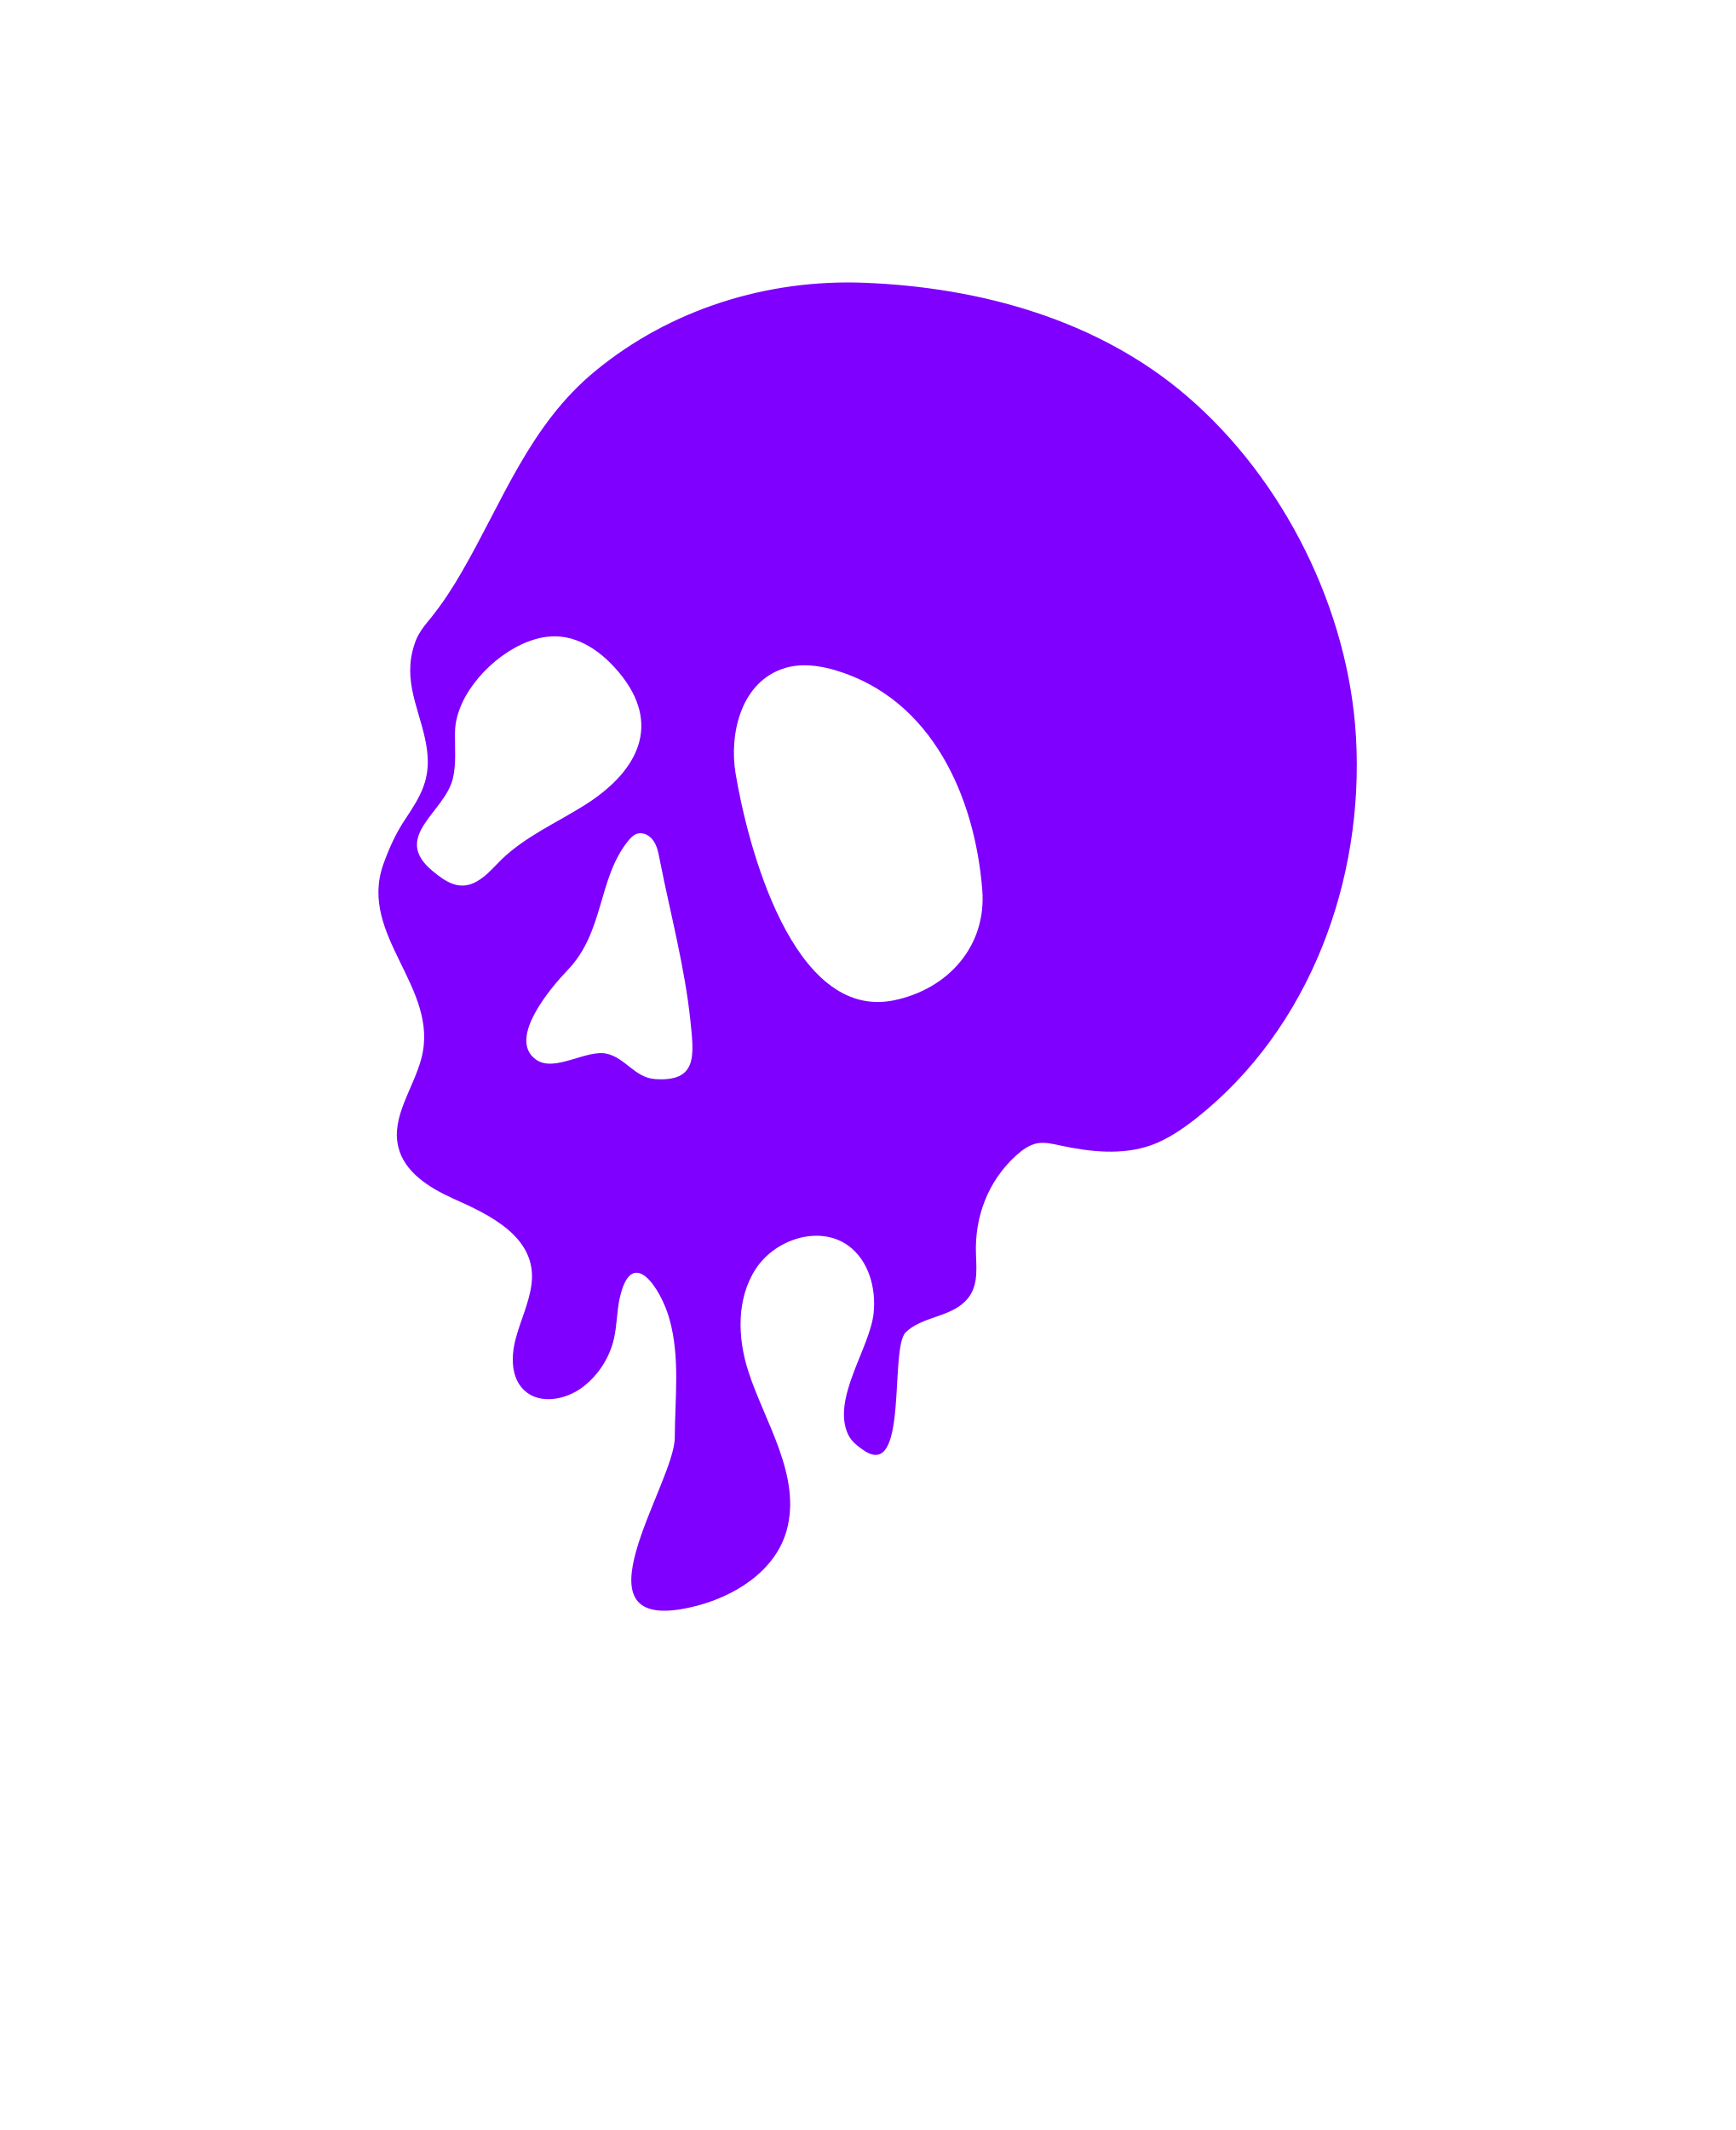
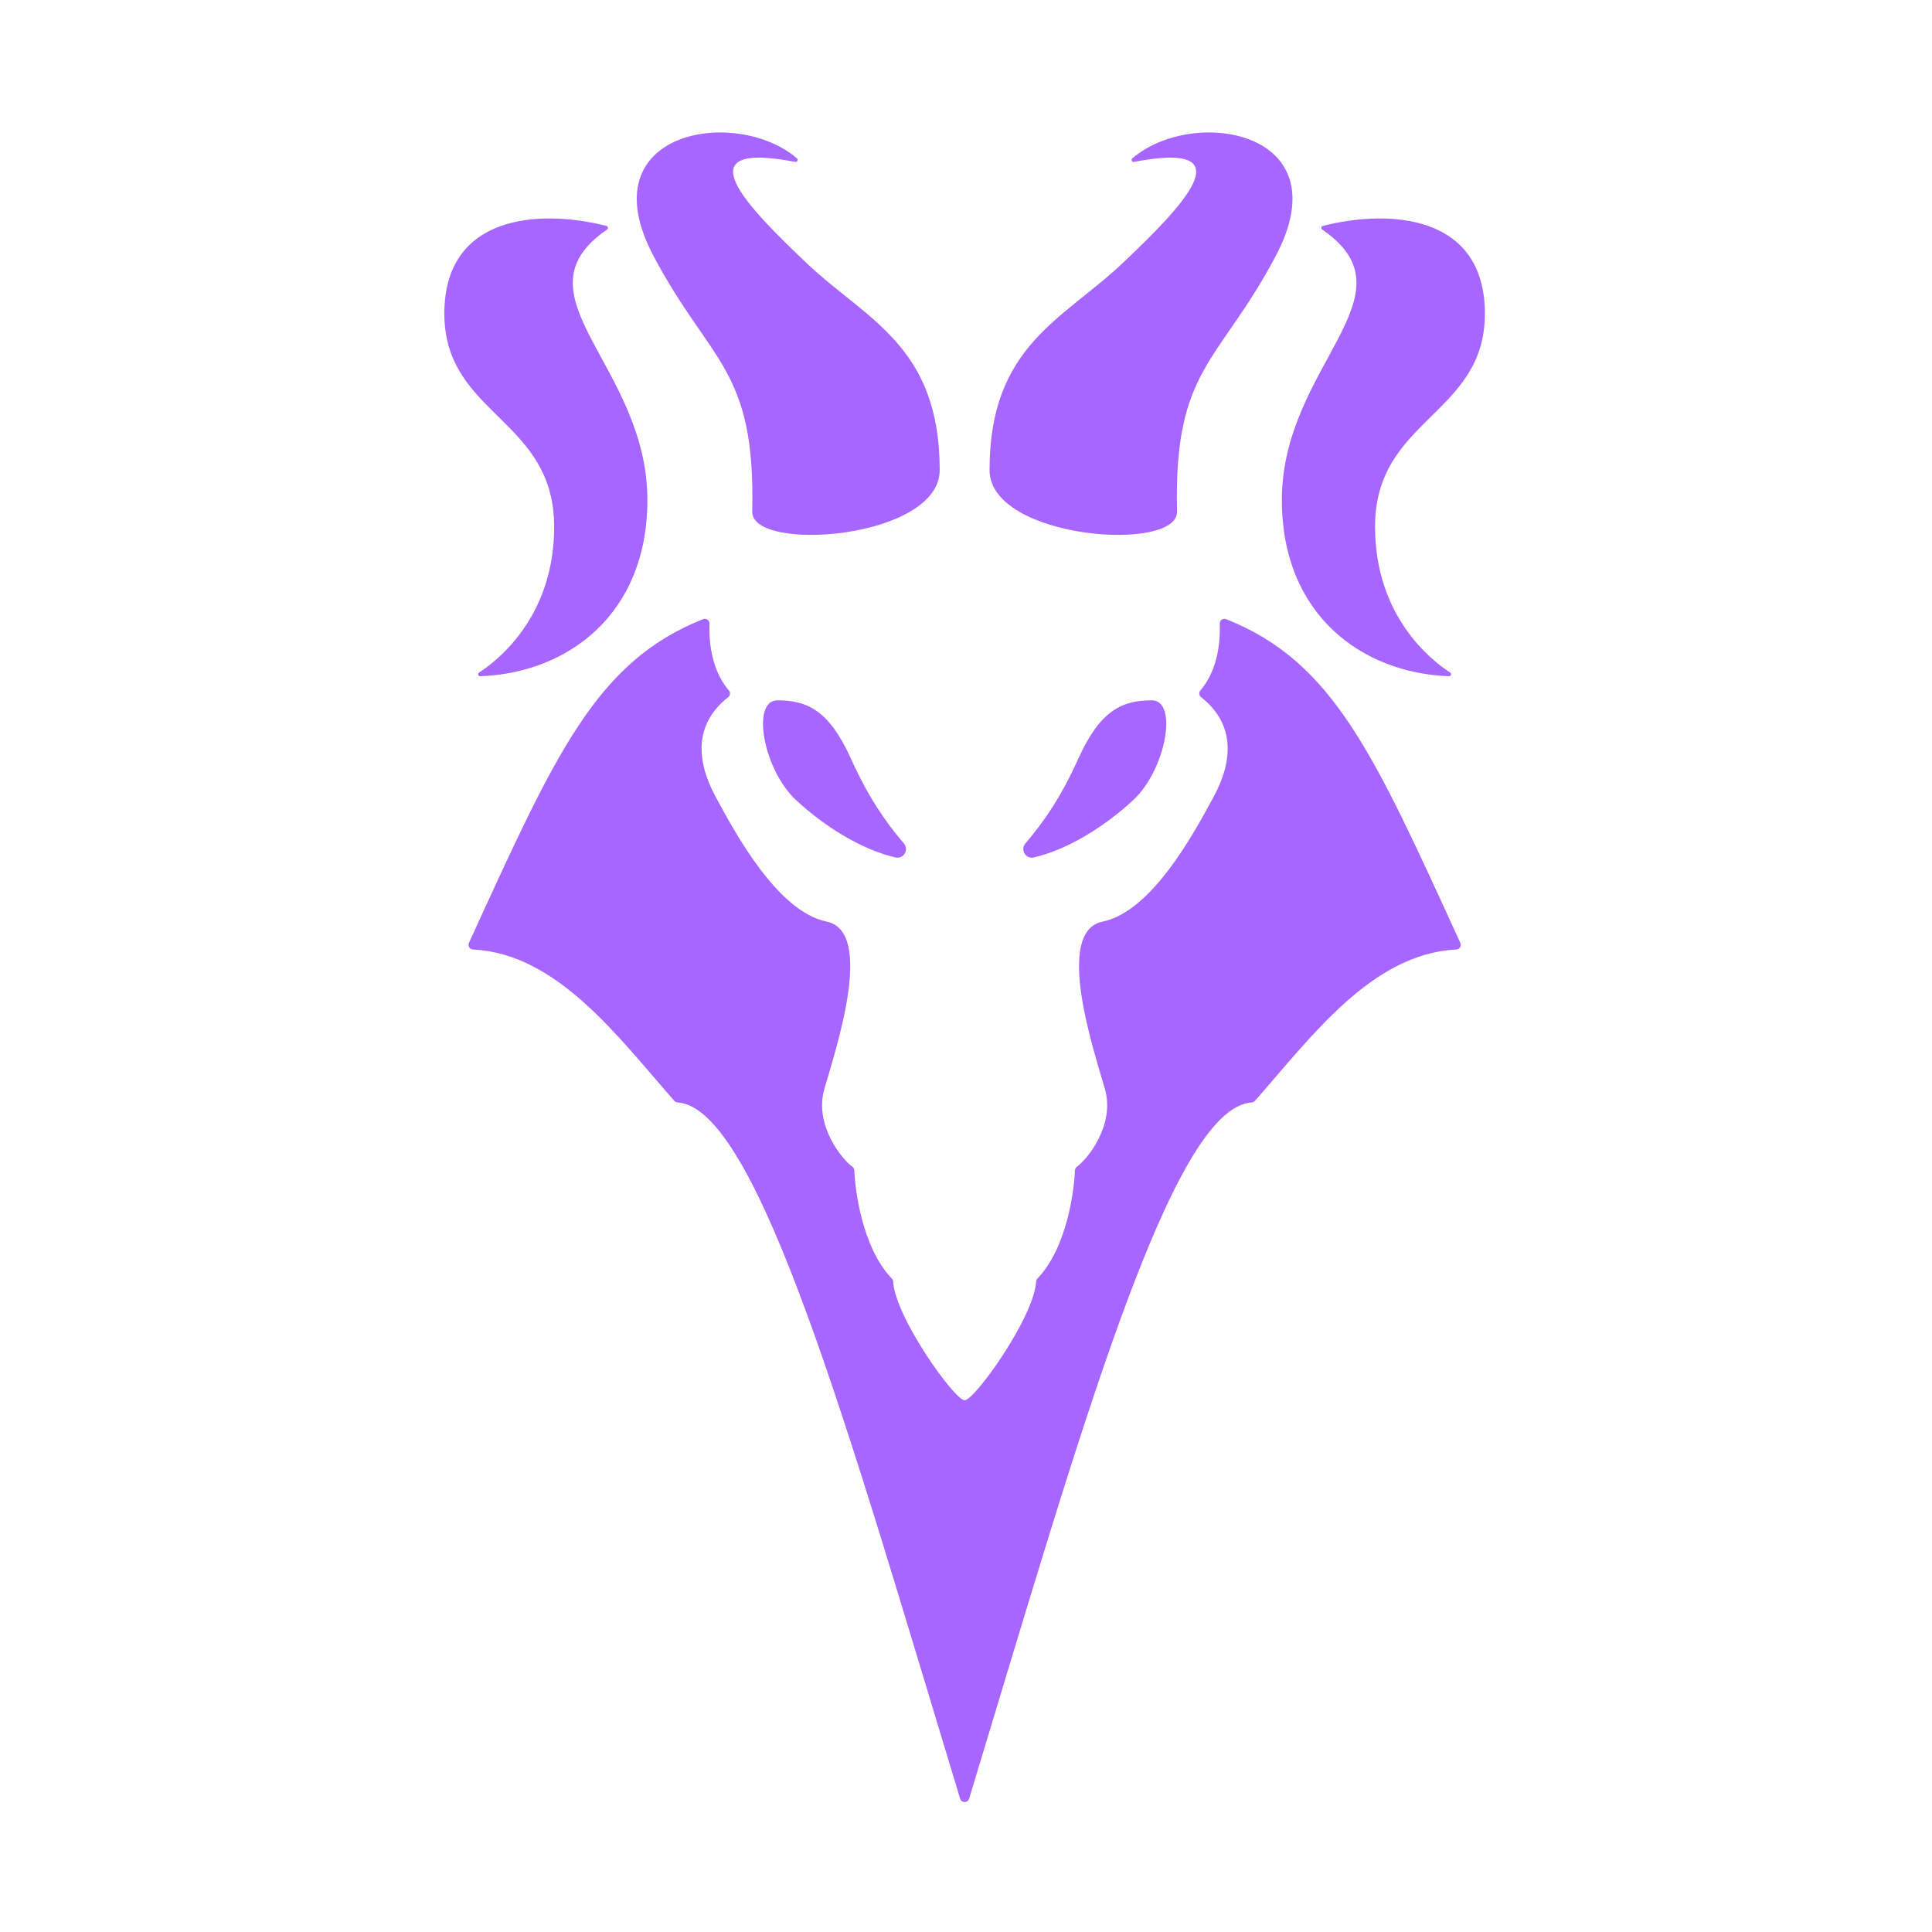
- <svg xmlns="http://www.w3.org/2000/svg" version="1.1" viewBox="-5.0 -10.0 110.0 135.0">
-   <path fill="#7F00FF" d="m80.961 36.719c-0.461-8.07-4.562-16.32-10.699-21.598-5.648-4.859-13.121-6.91-20.461-7.199-6.152-0.242-12.301 1.668-17.07 5.598-4.16 3.422-5.852 8.242-8.48 12.77-0.578 1-1.211 1.969-1.941 2.879-0.281 0.34-0.57 0.68-0.781 1.07-0.18 0.32-0.289 0.672-0.379 1.031-0.559 2.281 0.648 4.102 0.922 6.289 0.23 1.82-0.391 2.879-1.379 4.359-0.602 0.891-1.039 1.871-1.398 2.879-1.59 4.5 3.59 7.801 2.422 12.27-0.5 1.91-1.93 3.711-1.469 5.621 0.379 1.602 1.961 2.59 3.461 3.269 2.262 1.012 5.391 2.43 4.981 5.469-0.16 1.18-0.699 2.281-1 3.43-0.301 1.129-0.301 2.481 0.551 3.269 1 0.93 2.68 0.59 3.75-0.25 0.961-0.75 1.66-1.84 1.93-3.031 0.18-0.781 0.18-1.602 0.328-2.391 0.75-3.738 2.68-0.75 3.199 1.18 0.672 2.422 0.34 5 0.328 7.481 0 2.922-6.871 12.602 1.09 10.738 2.629-0.609 5.269-2.238 6-4.84 0.969-3.461-1.422-6.941-2.43-10.109-0.691-2.129-0.75-4.609 0.48-6.488 1.23-1.879 4.012-2.781 5.84-1.48 1.301 0.93 1.789 2.68 1.629 4.269-0.219 2.231-2.711 5.488-1.602 7.75 0.199 0.398 0.57 0.691 0.941 0.949 2.898 2.019 1.641-6.461 2.699-7.469 1.02-0.98 2.731-0.941 3.738-1.93 0.852-0.82 0.75-1.91 0.711-2.981-0.102-2.391 0.77-4.691 2.559-6.301 0.391-0.352 0.82-0.66 1.328-0.762 0.48-0.082 0.973 0.039 1.453 0.141 1.898 0.41 3.922 0.629 5.75-0.012 1.059-0.379 1.988-1.02 2.871-1.711 7.219-5.707 10.648-15.109 10.129-24.16zm-54.172 7.762c-0.488 0.48-0.941 1.031-1.539 1.371-1.09 0.641-1.98 0.059-2.828-0.648-2.629-2.18 0.75-3.691 1.281-5.84 0.238-0.969 0.121-1.98 0.141-2.981 0.012-0.59 0.172-1.199 0.441-1.801 1.039-2.262 3.711-4.32 5.988-4.25 1.699 0.051 3.16 1.23 4.199 2.578 2.5 3.281 0.73 6.141-2.391 8.109-1.793 1.129-3.773 1.992-5.293 3.461zm9.723 13.91c-1.281-0.102-1.879-1.352-3.059-1.609-1.289-0.281-3.301 1.211-4.469 0.379-1.883-1.332 1.047-4.68 1.984-5.66 2.352-2.43 1.91-5.769 3.84-8.191 0.172-0.211 0.371-0.422 0.629-0.48 0.379-0.09 0.77 0.141 0.988 0.461 0.223 0.32 0.305 0.711 0.375 1.09 0.012 0.059 0.031 0.121 0.039 0.191 0.66 3.328 1.559 6.68 1.922 10.059 0.238 2.281 0.477 3.949-2.25 3.762zm15.168-4.992c-6.441 1.328-9.301-9.879-10.051-14.391-0.41-2.519 0.352-5.809 3.109-6.66 1.031-0.32 2.148-0.18 3.191 0.121 0.012 0.012 0.02 0.012 0.031 0.012 6.129 1.82 8.84 8.031 9.309 13.91 0.289 3.531-2.129 6.289-5.59 7.008z" />
+ <svg xmlns="http://www.w3.org/2000/svg" width="700" height="700" viewBox="0 0 700 700" fill="none">
+   <path d="M178.559 149.002C178.63 149.07 178.696 149.139 178.766 149.209C179.438 149.874 180.112 150.539 180.789 151.205C180.894 151.309 181.001 151.414 181.106 151.517C181.632 152.036 182.158 152.555 182.682 153.077C183.023 153.416 183.361 153.76 183.7 154.102C184.001 154.405 184.304 154.705 184.602 155.013C185.228 155.653 185.85 156.298 186.463 156.954C186.677 157.181 186.882 157.416 187.094 157.644C187.499 158.086 187.907 158.527 188.303 158.978C188.551 159.259 188.791 159.548 189.037 159.833C189.387 160.243 189.738 160.653 190.082 161.069C190.337 161.384 190.585 161.705 190.836 162.024C191.153 162.427 191.472 162.83 191.779 163.245C192.032 163.584 192.276 163.93 192.519 164.276C192.811 164.686 193.1 165.099 193.38 165.518C193.622 165.882 193.856 166.254 194.091 166.627C194.355 167.046 194.613 167.47 194.865 167.9C195.095 168.292 195.316 168.691 195.535 169.094C195.77 169.524 195.997 169.962 196.221 170.406C196.432 170.827 196.64 171.258 196.838 171.69C197.043 172.137 197.239 172.592 197.428 173.05C197.619 173.506 197.806 173.966 197.984 174.435C198.157 174.898 198.316 175.371 198.476 175.847C198.64 176.342 198.806 176.834 198.956 177.344C199.095 177.82 199.218 178.314 199.343 178.806C199.48 179.341 199.619 179.874 199.737 180.428C199.842 180.918 199.924 181.428 200.015 181.931C200.12 182.519 200.232 183.1 200.316 183.708C200.384 184.195 200.423 184.708 200.478 185.209C200.548 185.865 200.63 186.512 200.674 187.193C200.699 187.571 200.699 187.976 200.715 188.363C200.751 189.168 200.792 189.965 200.792 190.803C200.792 190.944 200.785 191.081 200.785 191.222C200.776 192.657 200.724 194.051 200.639 195.422C200.619 195.75 200.605 196.085 200.58 196.408C200.475 197.8 200.327 199.151 200.15 200.474C200.102 200.827 200.056 201.18 200.004 201.531C199.81 202.823 199.585 204.087 199.327 205.314C199.261 205.638 199.186 205.954 199.116 206.273C198.838 207.51 198.537 208.722 198.202 209.893C192.517 229.695 179.021 240.148 173.582 243.674C172.967 244.075 173.259 245.043 173.992 245.015C205.514 243.86 234.557 222.76 234.557 181.154C234.557 132.329 185.16 107.026 219.941 83.173C220.458 82.82 220.344 82.018 219.736 81.861C195.651 75.711 161 77.631 161 113.626C161 130.573 169.448 139.966 178.559 149.002Z" fill="#A666FF" />
+   <path d="M272.544 185.175C271.79 200.45 340.473 195.425 340.473 170.304C340.473 125.084 313.708 115.779 292.039 95.138C271.244 75.327 246.692 50.67 288.124 58.656C288.855 58.797 289.313 57.87 288.748 57.385C266.814 38.45 212.672 47.165 236.77 92.726C257.407 131.742 273.752 133.322 272.544 185.175Z" fill="#A666FF" />
+   <path d="M288.52 289.984C298.344 299.084 311.803 307.762 324.447 310.666C327.369 311.338 329.439 307.896 327.497 305.612C320.36 297.218 314.459 288.485 308.261 274.769C300.389 257.351 292.438 253.745 281.653 253.745C272.125 253.745 276.462 278.814 288.52 289.984Z" fill="#A666FF" />
+   <path d="M464.443 181.155C464.443 222.76 493.487 243.861 525.008 245.016C525.742 245.043 526.033 244.073 525.418 243.675C518.442 239.151 498.208 223.234 498.208 190.802C498.208 151.611 538.001 150.406 538.001 113.627C538.001 77.632 503.349 75.71 479.262 81.862C478.656 82.017 478.543 82.819 479.06 83.174C513.841 107.024 464.443 132.33 464.443 181.155Z" fill="#A666FF" />
+   <path d="M406.965 95.138C385.297 115.779 358.529 125.083 358.529 170.303C358.529 195.424 427.214 200.449 426.46 185.174C425.256 133.324 441.598 131.741 462.235 92.726C486.333 47.164 432.189 38.449 410.257 57.384C409.692 57.872 410.15 58.797 410.881 58.655C452.313 50.672 427.761 75.326 406.965 95.138Z" fill="#A666FF" />
+   <path d="M444.252 224.324C443.117 223.873 441.89 224.75 441.942 225.973C442.151 230.997 441.742 242.227 434.911 250.19C434.305 250.898 434.407 251.991 435.141 252.568C447.345 262.141 446.91 275.308 439.837 288.476C432.496 302.142 417.222 330.279 399.535 333.899C381.848 337.516 396.319 380.524 400.339 394.593C404.072 407.656 393.941 420.027 390.221 422.692C389.777 423.01 389.488 423.486 389.47 424.031C389.253 430.306 386.912 451.735 375.853 463.283C375.576 463.575 375.423 463.939 375.4 464.342C374.71 477.182 353.151 507.341 349.505 507.341C345.856 507.341 324.297 477.182 323.607 464.342C323.584 463.939 323.431 463.575 323.151 463.283C312.095 451.735 309.754 430.306 309.54 424.031C309.521 423.486 309.23 423.01 308.786 422.692C305.066 420.027 294.937 407.656 298.668 394.593C302.688 380.524 317.159 337.516 299.472 333.899C281.788 330.279 266.513 302.142 259.172 288.476C252.095 275.308 251.665 262.141 263.866 252.568C264.602 251.991 264.705 250.898 264.096 250.19C257.265 242.227 256.856 230.997 257.065 225.97C257.117 224.75 255.89 223.873 254.755 224.324C215.713 239.869 201.149 273.407 169.912 341.604C169.42 342.677 170.144 343.95 171.324 344.009C201.928 345.558 223.726 375.467 244.337 398.882C244.64 399.226 245.066 399.409 245.524 399.44C274.702 401.351 307.754 519.493 347.878 651.718C348.366 653.321 350.644 653.321 351.129 651.718C391.253 519.493 424.308 401.351 453.483 399.44C453.943 399.409 454.369 399.226 454.672 398.882C475.283 375.467 497.079 345.558 527.685 344.009C528.865 343.95 529.589 342.677 529.097 341.604C497.858 273.407 483.294 239.871 444.252 224.324Z" fill="#A666FF" />
+   <path d="M374.564 310.667C387.208 307.763 400.664 299.082 410.491 289.985C422.549 278.815 426.886 253.744 417.358 253.744C406.571 253.744 398.619 257.352 390.75 274.77C384.552 288.486 378.65 297.217 371.512 305.612C369.569 307.895 371.642 311.339 374.564 310.667Z" fill="#A666FF" />
</svg>
